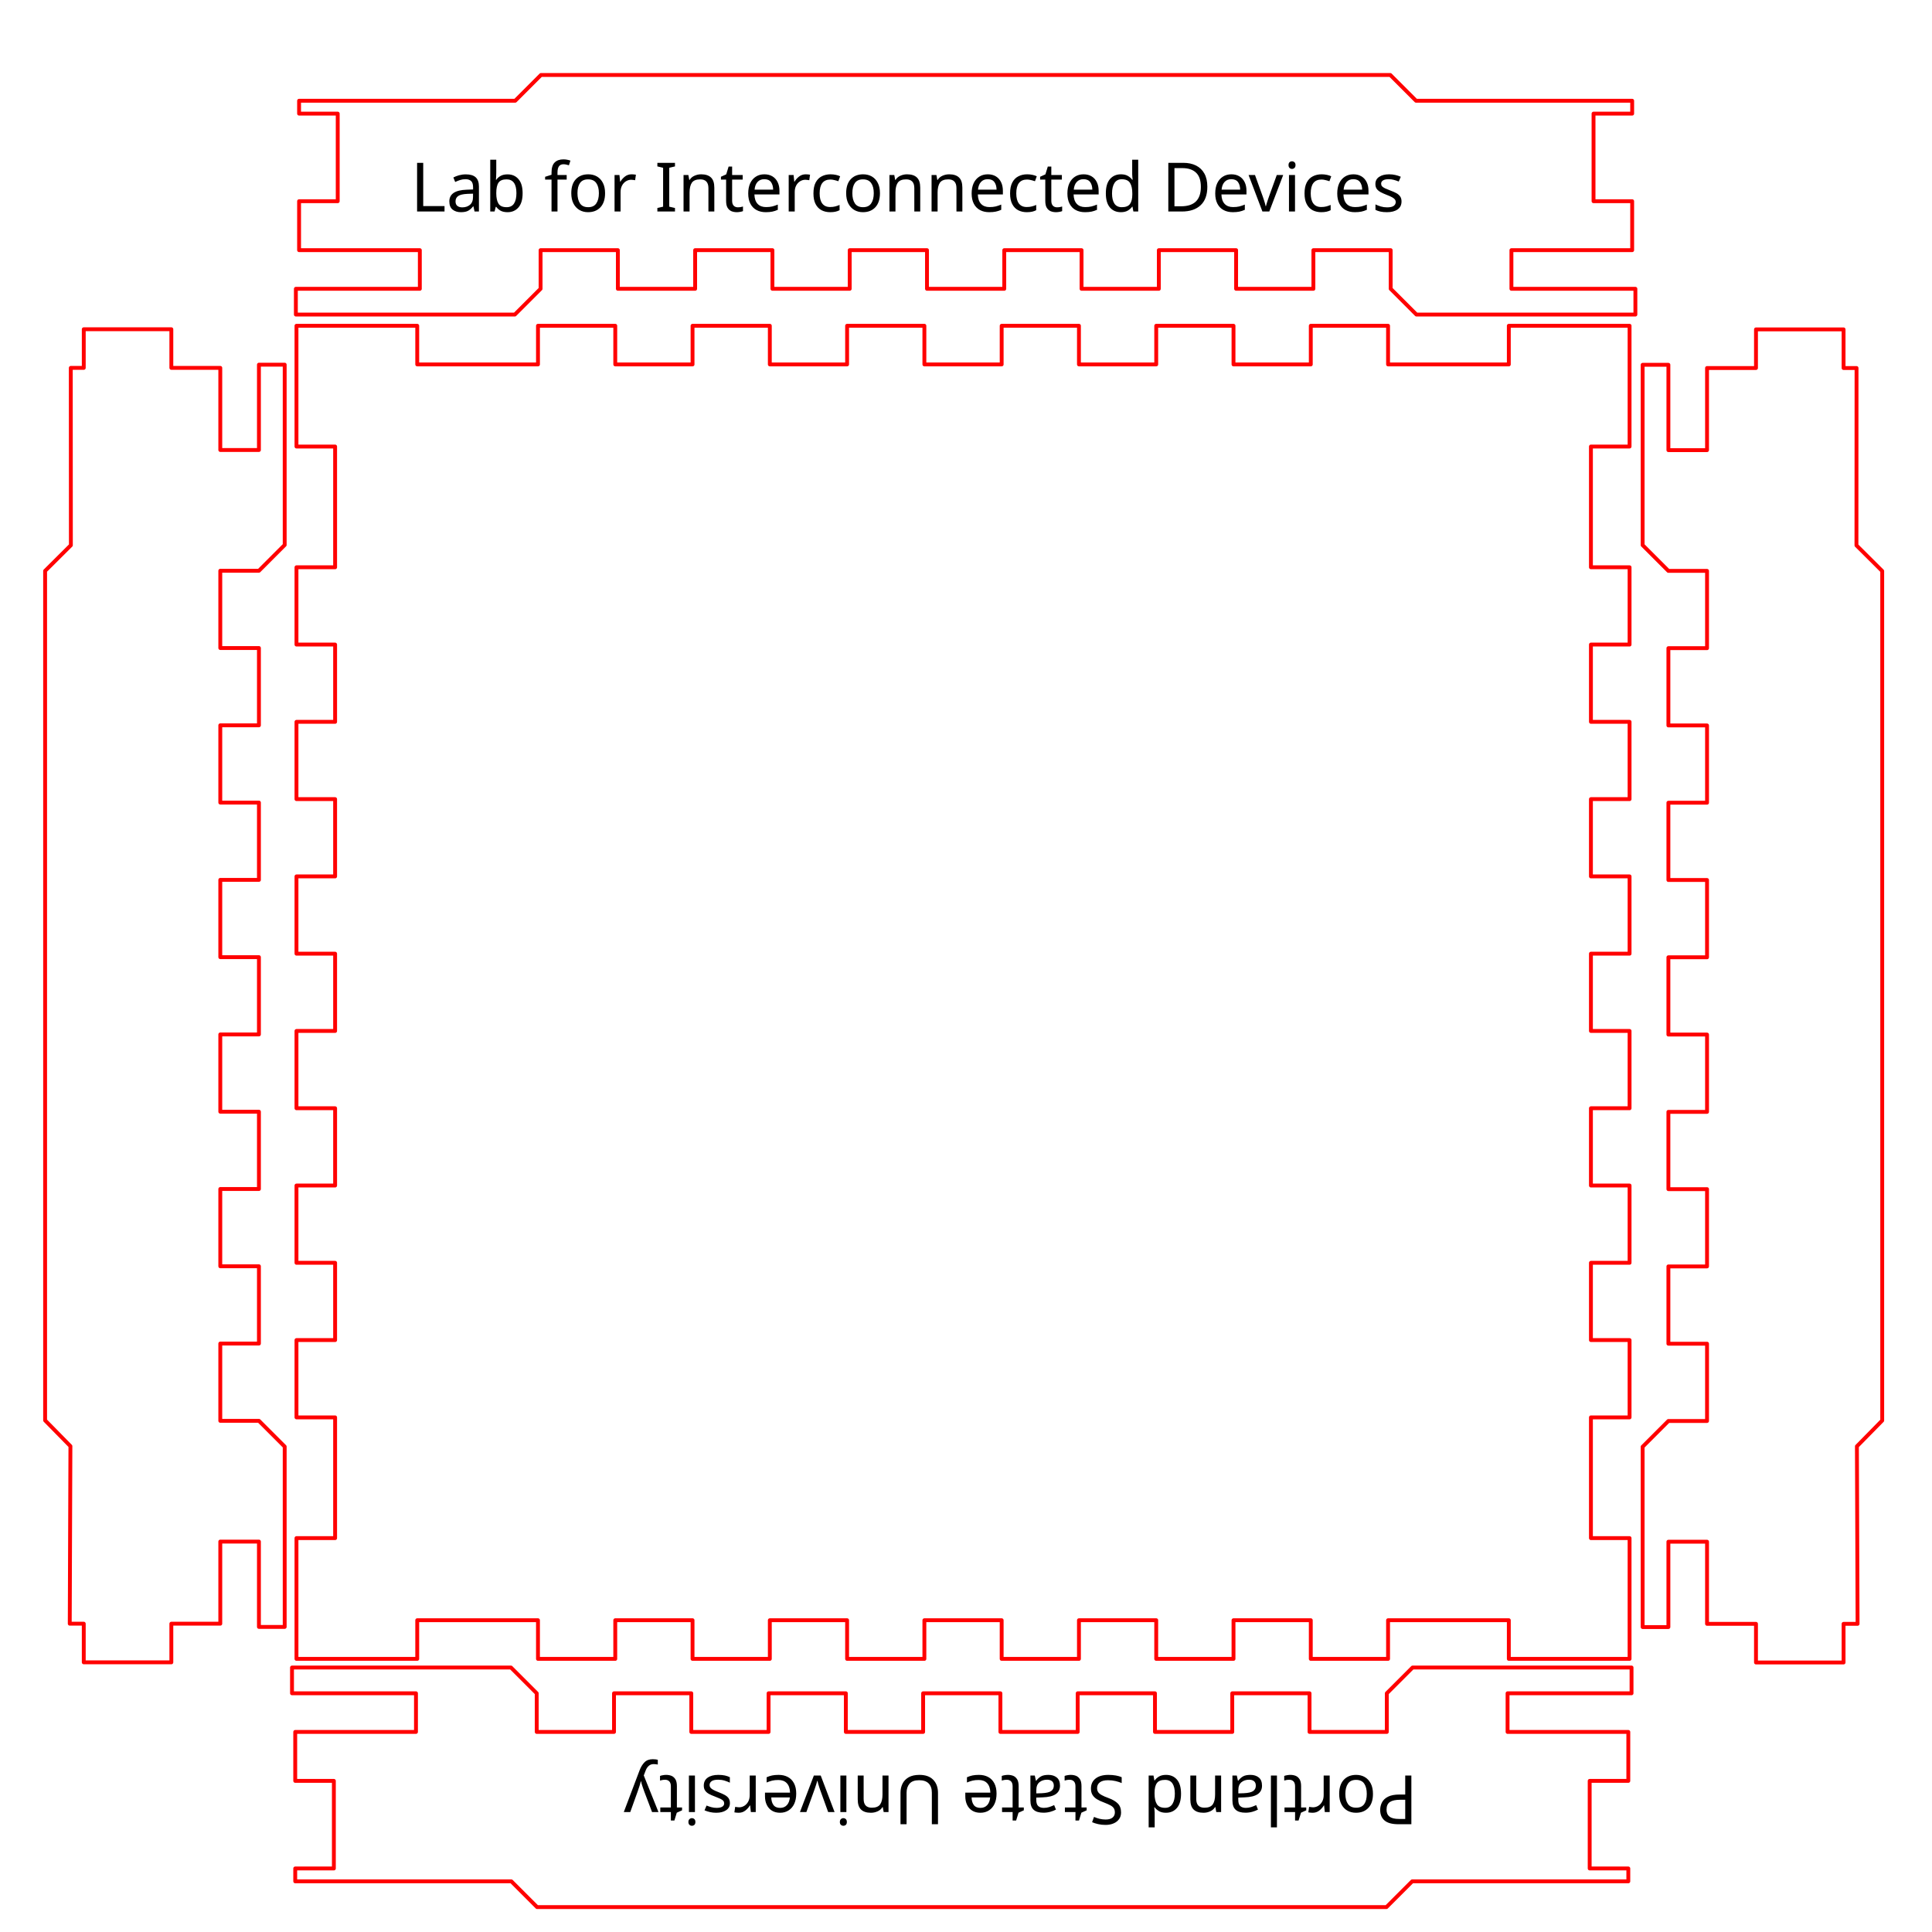
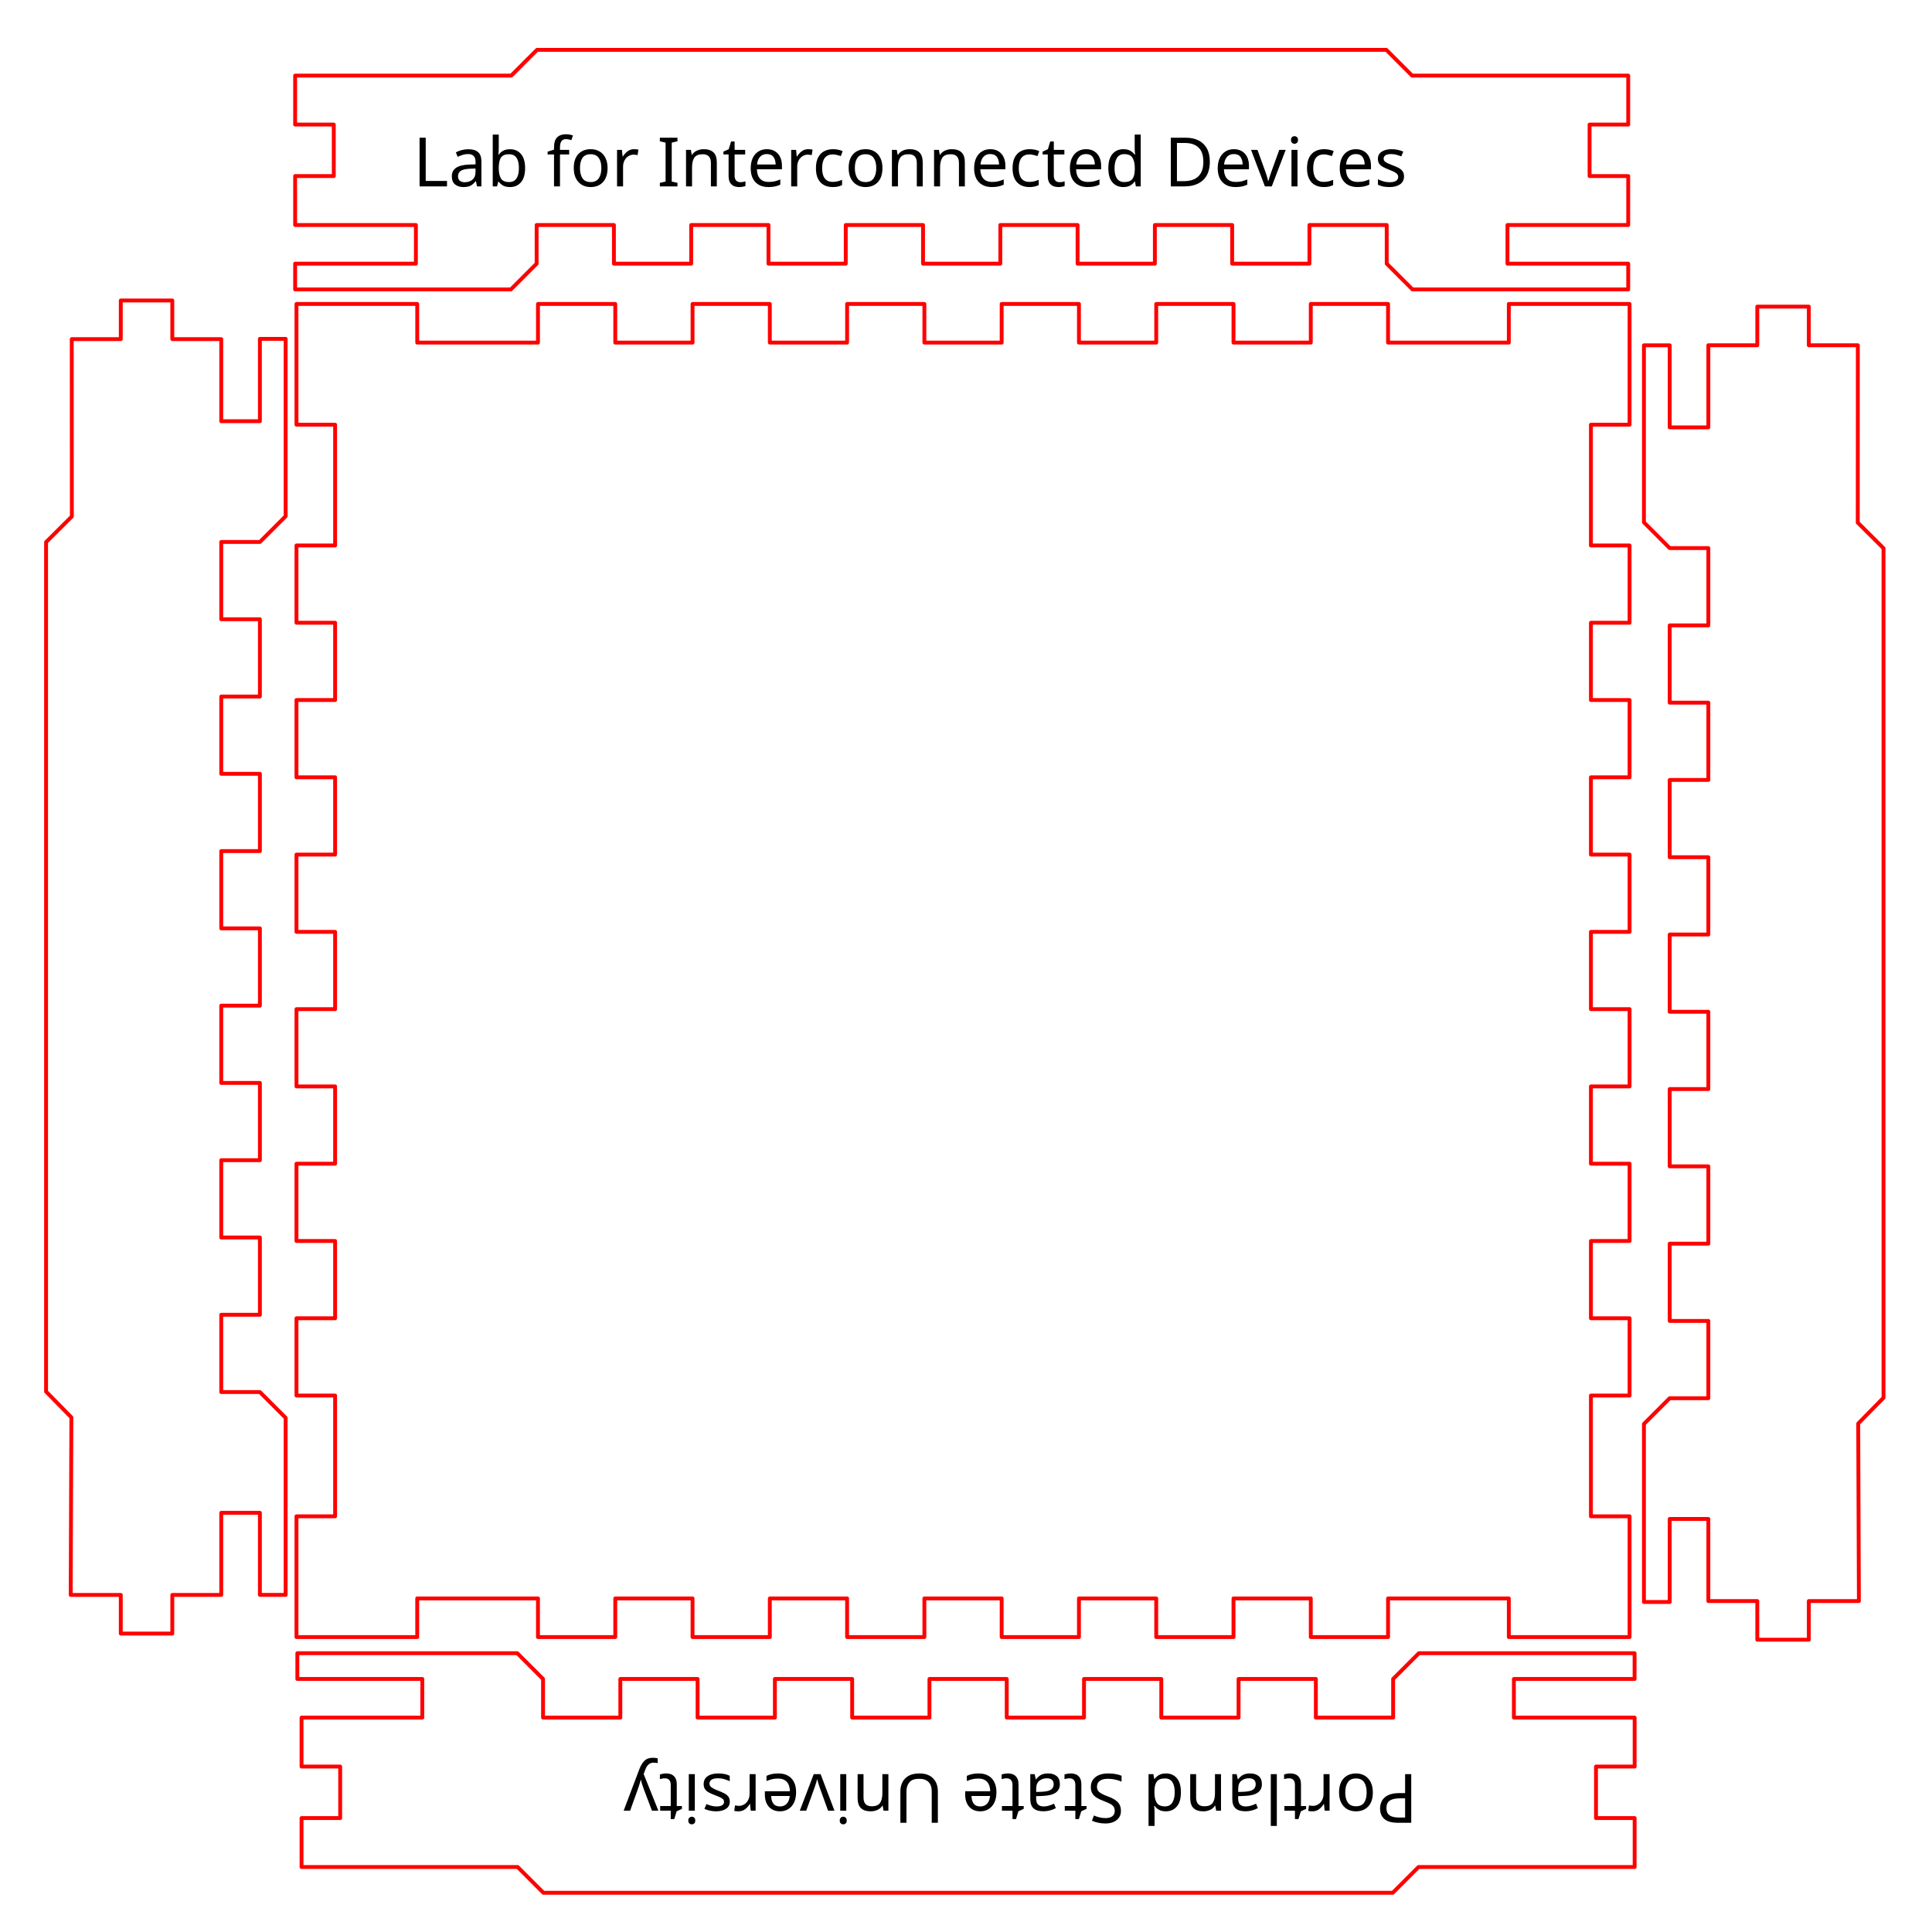
<svg xmlns="http://www.w3.org/2000/svg" width="531.496" height="531.496" id="svg2" version="1.1">
  <defs id="defs4" />
  <g id="layer1" transform="translate(0,-520.866)">
    <g transform="translate(405.282,570.8173)" id="g4283" />
-     <g transform="translate(81.56248,610.4881)" id="g4619" style="opacity:1;fill:none;stroke:#ff0000;stroke-width:1.063;stroke-linecap:round;stroke-linejoin:round;stroke-miterlimit:4;stroke-dasharray:none;stroke-opacity:1">
+     <g transform="translate(81.56248,604.4881)" id="g4619" style="opacity:1;fill:none;stroke:#ff0000;stroke-width:1.063;stroke-linecap:round;stroke-linejoin:round;stroke-miterlimit:4;stroke-dasharray:none;stroke-opacity:1">
      <path style="fill:none;stroke:#ff0000;stroke-width:1.063;stroke-linecap:round;stroke-linejoin:round;stroke-miterlimit:4;stroke-dasharray:none;stroke-opacity:1" d="m 108.957,0 21.26,0 0,10.63 21.26,0 0,-10.63 21.26,0 0,10.63 21.26,0 0,-10.63 21.26,0 0,10.63 21.26,0 0,-10.63 21.26,0 0,10.63 21.26,0 0,-10.63 21.26,0 0,10.63 33.219,0 0,-10.63 33.219,0 0,33.219 -10.63,0 0,33.219 10.63,0 0,21.26 -10.63,0 0,21.26 10.63,0 0,21.26 -10.63,0 0,21.26 10.63,0 0,21.26 -10.63,0 0,21.26 10.63,0 0,21.26 -10.63,0 0,21.26 10.63,0 0,21.26 -10.63,0 0,21.26 10.63,0 0,21.26 -10.63,0 0,33.219 10.63,0 0,33.219 -33.219,0 0,-10.63 -33.219,0 0,10.63 -21.26,0 0,-10.63 -21.26,0 0,10.63 -21.26,0 0,-10.63 -21.26,0 0,10.63 -21.26,0 0,-10.63 -21.26,0 0,10.63 -21.26,0 0,-10.63 -21.26,0 0,10.63 -21.26,0 0,-10.63 -21.26,0 0,10.63 -21.26,0 0,-10.63 -33.219,0 0,10.63 -33.219,0 0,-33.219 10.63,0 0,-33.219 -10.63,0 0,-21.26 10.63,0 0,-21.26 -10.63,0 0,-21.26 10.63,0 0,-21.26 -10.63,0 0,-21.26 10.63,0 0,-21.26 -10.63,0 0,-21.26 10.63,0 0,-21.26 -10.63,0 0,-21.26 10.63,0 0,-21.26 -10.63,0 0,-21.26 10.63,0 0,-33.219 L 0,33.219 0,0 l 33.219,0 0,10.63 33.219,0 0,-10.63 21.26,0 0,10.63 21.26,0 z" id="polygon4621" />
    </g>
    <g transform="translate(738.6045,-815.3779)" id="g4627">
      <polygon style="fill:none;stroke:#000000;stroke-width:1.063" points="48.189,0 72.284,0 72.284,10.63 96.378,10.63 96.378,0 109.843,0 109.843,33.219 120.473,33.219 120.473,66.437 109.843,66.437 109.843,87.697 120.473,87.697 120.473,108.957 109.843,108.957 109.843,130.217 120.473,130.217 120.473,151.476 109.843,151.476 109.843,172.736 120.473,172.736 120.473,193.996 109.843,193.996 109.843,215.256 120.473,215.256 120.473,236.516 109.843,236.516 109.843,257.776 120.473,257.776 120.473,279.036 109.843,279.036 109.843,300.296 120.473,300.296 120.473,333.514 109.843,333.514 109.843,366.733 96.378,366.733 96.378,356.103 72.284,356.103 72.284,366.733 48.189,366.733 48.189,356.103 24.095,356.103 24.095,366.733 10.63,366.733 10.63,333.514 0,333.514 0,300.296 10.63,300.296 10.63,279.036 0,279.036 0,257.776 10.63,257.776 10.63,236.516 0,236.516 0,215.256 10.63,215.256 10.63,193.996 0,193.996 0,172.736 10.63,172.736 10.63,151.476 0,151.476 0,130.217 10.63,130.217 10.63,108.957 0,108.957 0,87.697 10.63,87.697 10.63,66.437 0,66.437 0,33.219 10.63,33.219 10.63,0 24.095,0 24.095,10.63 48.189,10.63 " id="polygon4629" />
    </g>
    <g transform="translate(110.2851,345.8265)" id="g4635" />
-     <g id="g4901" transform="translate(-24.44962,-19.76376)">
+     <g id="g4901" transform="translate(-23.76486,-26.67714)">
      <text id="text5093" y="598.819" x="291.177" style="font-style:normal;font-variant:normal;font-weight:300;font-stretch:normal;font-size:18.75px;line-height:125%;font-family:Raleway;-inkscape-font-specification:'Raleway, Light';text-align:center;letter-spacing:0px;word-spacing:0px;writing-mode:lr-tb;text-anchor:middle;fill:#000000;fill-opacity:1;stroke:none;stroke-width:1px;stroke-linecap:butt;stroke-linejoin:miter;stroke-opacity:1" xml:space="preserve">
        <tspan y="598.819" x="291.177" id="tspan5095">Lab for Interconnected Devices</tspan>
      </text>
      <g style="fill:none;stroke:#000000;stroke-width:1.063;stroke-linecap:round;stroke-linejoin:round;stroke-miterlimit:4;stroke-dasharray:none;stroke-opacity:1" id="g4631" transform="matrix(0,-1,1,0,112.0435,616.5353)">
-         <path id="polygon4633" d="m 55.276,61.225 -7.087,-7.087 0,-59.454 -3.543,2.5e-6 0,10.63 -24.095,0 0,-10.63 -13.465,0 0,33.219 -10.63,0 1.9e-6,-34.104 0,0 -7.087,0 0,60.236 7.087,7.087 10.63,0 0,21.26 -10.63,0 0,21.26 10.63,0 0,21.26 -10.63,0 0,21.26 10.63,0 0,21.26 -10.63,0 0,21.26 10.63,0 0,21.26 -10.63,0 0,21.26 10.63,0 0,21.26 -10.63,0 0,21.26 10.63,0 0,21.26 -10.63,0 -7.087,7.087 0,60.236 7.087,0 0,0 -1.9e-6,-34.104 10.63,0 0,33.219 13.465,0 0,-10.63 24.095,0 0,10.63 3.543,10e-6 0,-59.454 7.087,-7.087 z" style="fill:none;stroke:#ff0000;stroke-width:1.063;stroke-linecap:round;stroke-linejoin:round;stroke-miterlimit:4;stroke-dasharray:none;stroke-opacity:1" />
+         <path id="polygon4633" d="m -3.543,-7.087 -7.087,0 -7e-6,59.35 7.087,7.087 10.63,0 0,21.26 -10.63,0 0,21.26 10.63,0 0,21.26 -10.63,0 0,21.26 10.63,0 0,21.26 -10.63,0 0,21.26 10.63,0 0,21.26 -10.63,0 0,21.26 10.63,0 0,21.26 -10.63,0 0,21.26 10.63,0 0,21.26 -10.63,0 -7.087,7.087 7e-6,59.35 7.087,0 -8.7e-6,-33.219 10.63,0 0,33.219 13.465,0 0,-10.63 14.173,-10e-6 0,10.63 13.465,2e-5 0,-59.454 7.087,-7.087 0,-233.652 -7.087,-7.087 0,-59.454 -13.465,2.5e-6 0,10.63 -14.173,0 0,-10.63 -13.465,0 0,33.219 -10.63,0 z" style="fill:none;stroke:#ff0000;stroke-width:1.063;stroke-linecap:round;stroke-linejoin:round;stroke-miterlimit:4;stroke-dasharray:none;stroke-opacity:1" />
      </g>
    </g>
    <g transform="translate(371.8719,-448.6453)" id="g4639">
      <polygon style="fill:none;stroke:#000000;stroke-width:1.063" points="66.437,10.63 87.697,10.63 87.697,0 108.957,0 108.957,10.63 130.217,10.63 130.217,0 151.476,0 151.476,10.63 172.736,10.63 172.736,0 193.996,0 193.996,10.63 215.256,10.63 215.256,0 236.516,0 236.516,10.63 257.776,10.63 257.776,0 279.036,0 279.036,10.63 300.296,10.63 300.296,0 333.514,0 333.514,10.63 356.103,10.63 356.103,24.095 366.733,24.095 366.733,48.189 356.103,48.189 356.103,72.284 366.733,72.284 366.733,96.378 356.103,96.378 356.103,109.843 333.514,109.843 333.514,120.473 300.296,120.473 300.296,109.843 279.036,109.843 279.036,120.473 257.776,120.473 257.776,109.843 236.516,109.843 236.516,120.473 215.256,120.473 215.256,109.843 193.996,109.843 193.996,120.473 172.736,120.473 172.736,109.843 151.476,109.843 151.476,120.473 130.217,120.473 130.217,109.843 108.957,109.843 108.957,120.473 87.697,120.473 87.697,109.843 66.437,109.843 66.437,120.473 33.219,120.473 33.219,109.843 10.63,109.843 10.63,96.378 0,96.378 0,72.284 10.63,72.284 10.63,48.189 0,48.189 0,24.095 10.63,24.095 10.63,10.63 33.219,10.63 33.219,0 66.437,0 " id="polygon4641" />
    </g>
    <g transform="matrix(0,-1,-1,0,453.1001,563.3857)" id="g4631-9" style="stroke:#37dd54;stroke-opacity:0.417;opacity:0.71" />
-     <g transform="matrix(0,1,1,0,-45.69742,610.1155)" id="g4635-2" style="opacity:1;fill:none;stroke:#ff0000;stroke-width:1.063;stroke-linecap:round;stroke-linejoin:round;stroke-miterlimit:4;stroke-dasharray:none;stroke-opacity:1">
-       <path style="fill:none;stroke:#ff0000;stroke-width:1.063;stroke-linecap:round;stroke-linejoin:round;stroke-miterlimit:4;stroke-dasharray:none;stroke-opacity:1" d="m 308.591,65.069 48.84,-0.184 0,3.855 10.63,0 0,24.095 -10.63,0 0,13.465 -22.589,0 0,10.63 23.474,0 0,0 0,7.087 -49.606,0 -7.087,-7.087 0,-10.63 -21.26,0 0,10.63 -21.26,0 0,-10.63 -21.26,0 0,10.63 -21.26,0 0,-10.63 -21.26,0 0,10.63 -21.26,0 0,-10.63 -21.26,0 0,10.63 -21.26,0 0,-10.63 -21.26,0 0,10.63 -21.26,0 0,-10.63 -21.26,0 0,10.63 -7.087,7.087 -49.606,0 0,-7.087 0,0 23.474,0 0,-10.63 -22.589,0 0,-13.465 -10.63,0 0,-24.095 10.63,0 0,-3.568 48.792,0.024 7.055,-7.087 233.699,0 z" id="polygon4637-4" />
+     <g transform="matrix(0,1,-1,0,572.7245,602.1199)" id="g4635-2-0" style="opacity:1;fill:none;stroke:#ff0000;stroke-width:1.063;stroke-linecap:round;stroke-linejoin:round;stroke-miterlimit:4;stroke-dasharray:none;stroke-opacity:1">
+       <path style="fill:none;stroke:#ff0000;stroke-width:1.063;stroke-linecap:round;stroke-linejoin:round;stroke-miterlimit:4;stroke-dasharray:none;stroke-opacity:1" d="m 310.362,61.526 48.84,-0.184 0,13.776 10.63,0 0,14.173 -10.63,0 0,13.465 -22.589,0 0,10.63 22.843,0 0,7.087 -48.975,0 -7.087,-7.087 0,-10.63 -21.26,0 0,10.63 -21.26,0 0,-10.63 -21.26,0 0,10.63 -21.26,0 0,-10.63 -21.26,0 0,10.63 -21.26,0 0,-10.63 -21.26,0 0,10.63 -21.26,0 0,-10.63 -21.26,0 0,10.63 -21.26,0 0,-10.63 -21.26,0 0,10.63 -7.087,7.087 -48.704,0 0,-7.087 22.572,0 0,-10.63 -22.589,0 0,-13.465 -10.63,0 6.9e-6,-14.173 10.63,0 -7e-6,-13.489 48.792,0.024 7.055,-7.087 233.699,0 z" id="polygon4637-4-2" />
    </g>
-     <g transform="matrix(0,1,-1,0,575.909,610.1553)" id="g4635-2-0" style="opacity:1;fill:none;stroke:#ff0000;stroke-width:1.063;stroke-linecap:round;stroke-linejoin:round;stroke-miterlimit:4;stroke-dasharray:none;stroke-opacity:1">
-       <path style="fill:none;stroke:#ff0000;stroke-width:1.063;stroke-linecap:round;stroke-linejoin:round;stroke-miterlimit:4;stroke-dasharray:none;stroke-opacity:1" d="m 308.591,65.069 48.84,-0.184 0,3.855 10.63,0 0,24.095 -10.63,0 0,13.465 -22.589,0 0,10.63 23.474,0 0,0 0,7.087 -49.606,0 -7.087,-7.087 0,-10.63 -21.26,0 0,10.63 -21.26,0 0,-10.63 -21.26,0 0,10.63 -21.26,0 0,-10.63 -21.26,0 0,10.63 -21.26,0 0,-10.63 -21.26,0 0,10.63 -21.26,0 0,-10.63 -21.26,0 0,10.63 -21.26,0 0,-10.63 -21.26,0 0,10.63 -7.087,7.087 -49.606,0 0,-7.087 0,0 23.474,0 0,-10.63 -22.589,0 0,-13.465 -10.63,0 0,-24.095 10.63,0 0,-3.568 48.792,0.024 7.055,-7.087 233.699,0 z" id="polygon4637-4-2" />
-     </g>
-     <g id="g4907" transform="translate(-2.904096,16.61415)">
+     <g id="g4907" transform="translate(-2.937424,16.2204)">
      <text transform="scale(-1,-1)" id="text5093-3" y="-992.709" x="-266.685" style="font-style:normal;font-variant:normal;font-weight:300;font-stretch:normal;font-size:18.75px;line-height:125%;font-family:Raleway;-inkscape-font-specification:'Raleway, Light';text-align:center;letter-spacing:0px;word-spacing:0px;writing-mode:lr-tb;text-anchor:middle;fill:#000000;fill-opacity:1;stroke:none;stroke-width:1px;stroke-linecap:butt;stroke-linejoin:miter;stroke-opacity:1" xml:space="preserve">
        <tspan y="-992.709" x="-266.685" id="tspan5115">Portland State University</tspan>
      </text>
      <g style="opacity:1;fill:none;stroke:#ff0000;stroke-width:1.063;stroke-linecap:round;stroke-linejoin:round;stroke-miterlimit:4;stroke-dasharray:none;stroke-opacity:1" id="g4631-0" transform="matrix(0,1,1,0,89.43757,973.6219)">
-         <path id="polygon4633-0" d="m 55.276,61.225 -7.087,-7.087 0,-59.454 -3.543,2.5e-6 0,10.63 -24.095,0 0,-10.63 -13.465,0 0,33.219 -10.63,0 1.9e-6,-34.104 0,0 -7.087,0 0,60.236 7.087,7.087 10.63,0 0,21.26 -10.63,0 0,21.26 10.63,0 0,21.26 -10.63,0 0,21.26 10.63,0 0,21.26 -10.63,0 0,21.26 10.63,0 0,21.26 -10.63,0 0,21.26 10.63,0 0,21.26 -10.63,0 0,21.26 10.63,0 0,21.26 -10.63,0 -7.087,7.087 0,60.236 7.087,0 0,0 -1.9e-6,-34.104 10.63,0 0,33.219 13.465,0 0,-10.63 24.095,0 0,10.63 3.543,10e-6 0,-59.454 7.087,-7.087 z" style="fill:none;stroke:#ff0000;stroke-width:1.063;stroke-linecap:round;stroke-linejoin:round;stroke-miterlimit:4;stroke-dasharray:none;stroke-opacity:1" />
+         <path id="polygon4633-0" d="m 51.732,62.997 -7.087,-7.087 0,-59.454 -13.465,2.5e-6 0,10.63 -14.173,0 0,-10.63 -13.465,0 0,33.219 -10.63,0 1.9e-6,-34.375 -7.087,0 0,60.507 7.087,7.087 10.63,0 0,21.26 -10.63,0 0,21.26 10.63,0 0,21.26 -10.63,0 0,21.26 10.63,0 0,21.26 -10.63,0 0,21.26 10.63,0 0,21.26 -10.63,0 0,21.26 10.63,0 0,21.26 -10.63,0 0,21.26 10.63,0 0,21.26 -10.63,0 -7.087,7.087 0,59.334 7.087,0 -1.9e-6,-33.202 10.63,0 0,33.219 13.465,0 0,-10.63 14.173,0 0,10.63 13.465,1e-5 0,-59.454 7.087,-7.087 z" style="fill:none;stroke:#ff0000;stroke-width:1.063;stroke-linecap:round;stroke-linejoin:round;stroke-miterlimit:4;stroke-dasharray:none;stroke-opacity:1" />
      </g>
+     </g>
+     <g transform="matrix(0,1,1,0,-41.88985,600.4312)" id="g4635-2-0-9" style="opacity:1;fill:none;stroke:#ff0000;stroke-width:1.063;stroke-linecap:round;stroke-linejoin:round;stroke-miterlimit:4;stroke-dasharray:none;stroke-opacity:1">
+       <path style="fill:none;stroke:#ff0000;stroke-width:1.063;stroke-linecap:round;stroke-linejoin:round;stroke-miterlimit:4;stroke-dasharray:none;stroke-opacity:1" d="m 310.362,61.526 48.84,-0.184 0,13.776 10.63,0 0,14.173 -10.63,0 0,13.465 -22.589,0 0,10.63 22.572,0 0,7.087 -48.704,0 -7.087,-7.087 0,-10.63 -21.26,0 0,10.63 -21.26,0 0,-10.63 -21.26,0 0,10.63 -21.26,0 0,-10.63 -21.26,0 0,10.63 -21.26,0 0,-10.63 -21.26,0 0,10.63 -21.26,0 0,-10.63 -21.26,0 0,10.63 -21.26,0 0,-10.63 -21.26,0 0,10.63 -7.087,7.087 -48.794,0 0,-7.087 22.662,0 0,-10.63 -22.589,0 0,-13.465 -10.63,0 6.9e-6,-14.173 10.63,0 -7e-6,-13.489 48.792,0.024 7.055,-7.087 233.699,0 z" id="polygon4637-4-2-7" />
    </g>
  </g>
  <g id="g3037" transform="translate(0,-1240.157)" />
  <g id="g3147" transform="translate(0,-1240.157)" />
  <g id="g3304" transform="translate(0,-177.1653)" />
  <g id="g3498" transform="translate(0,-177.1653)" />
</svg>
